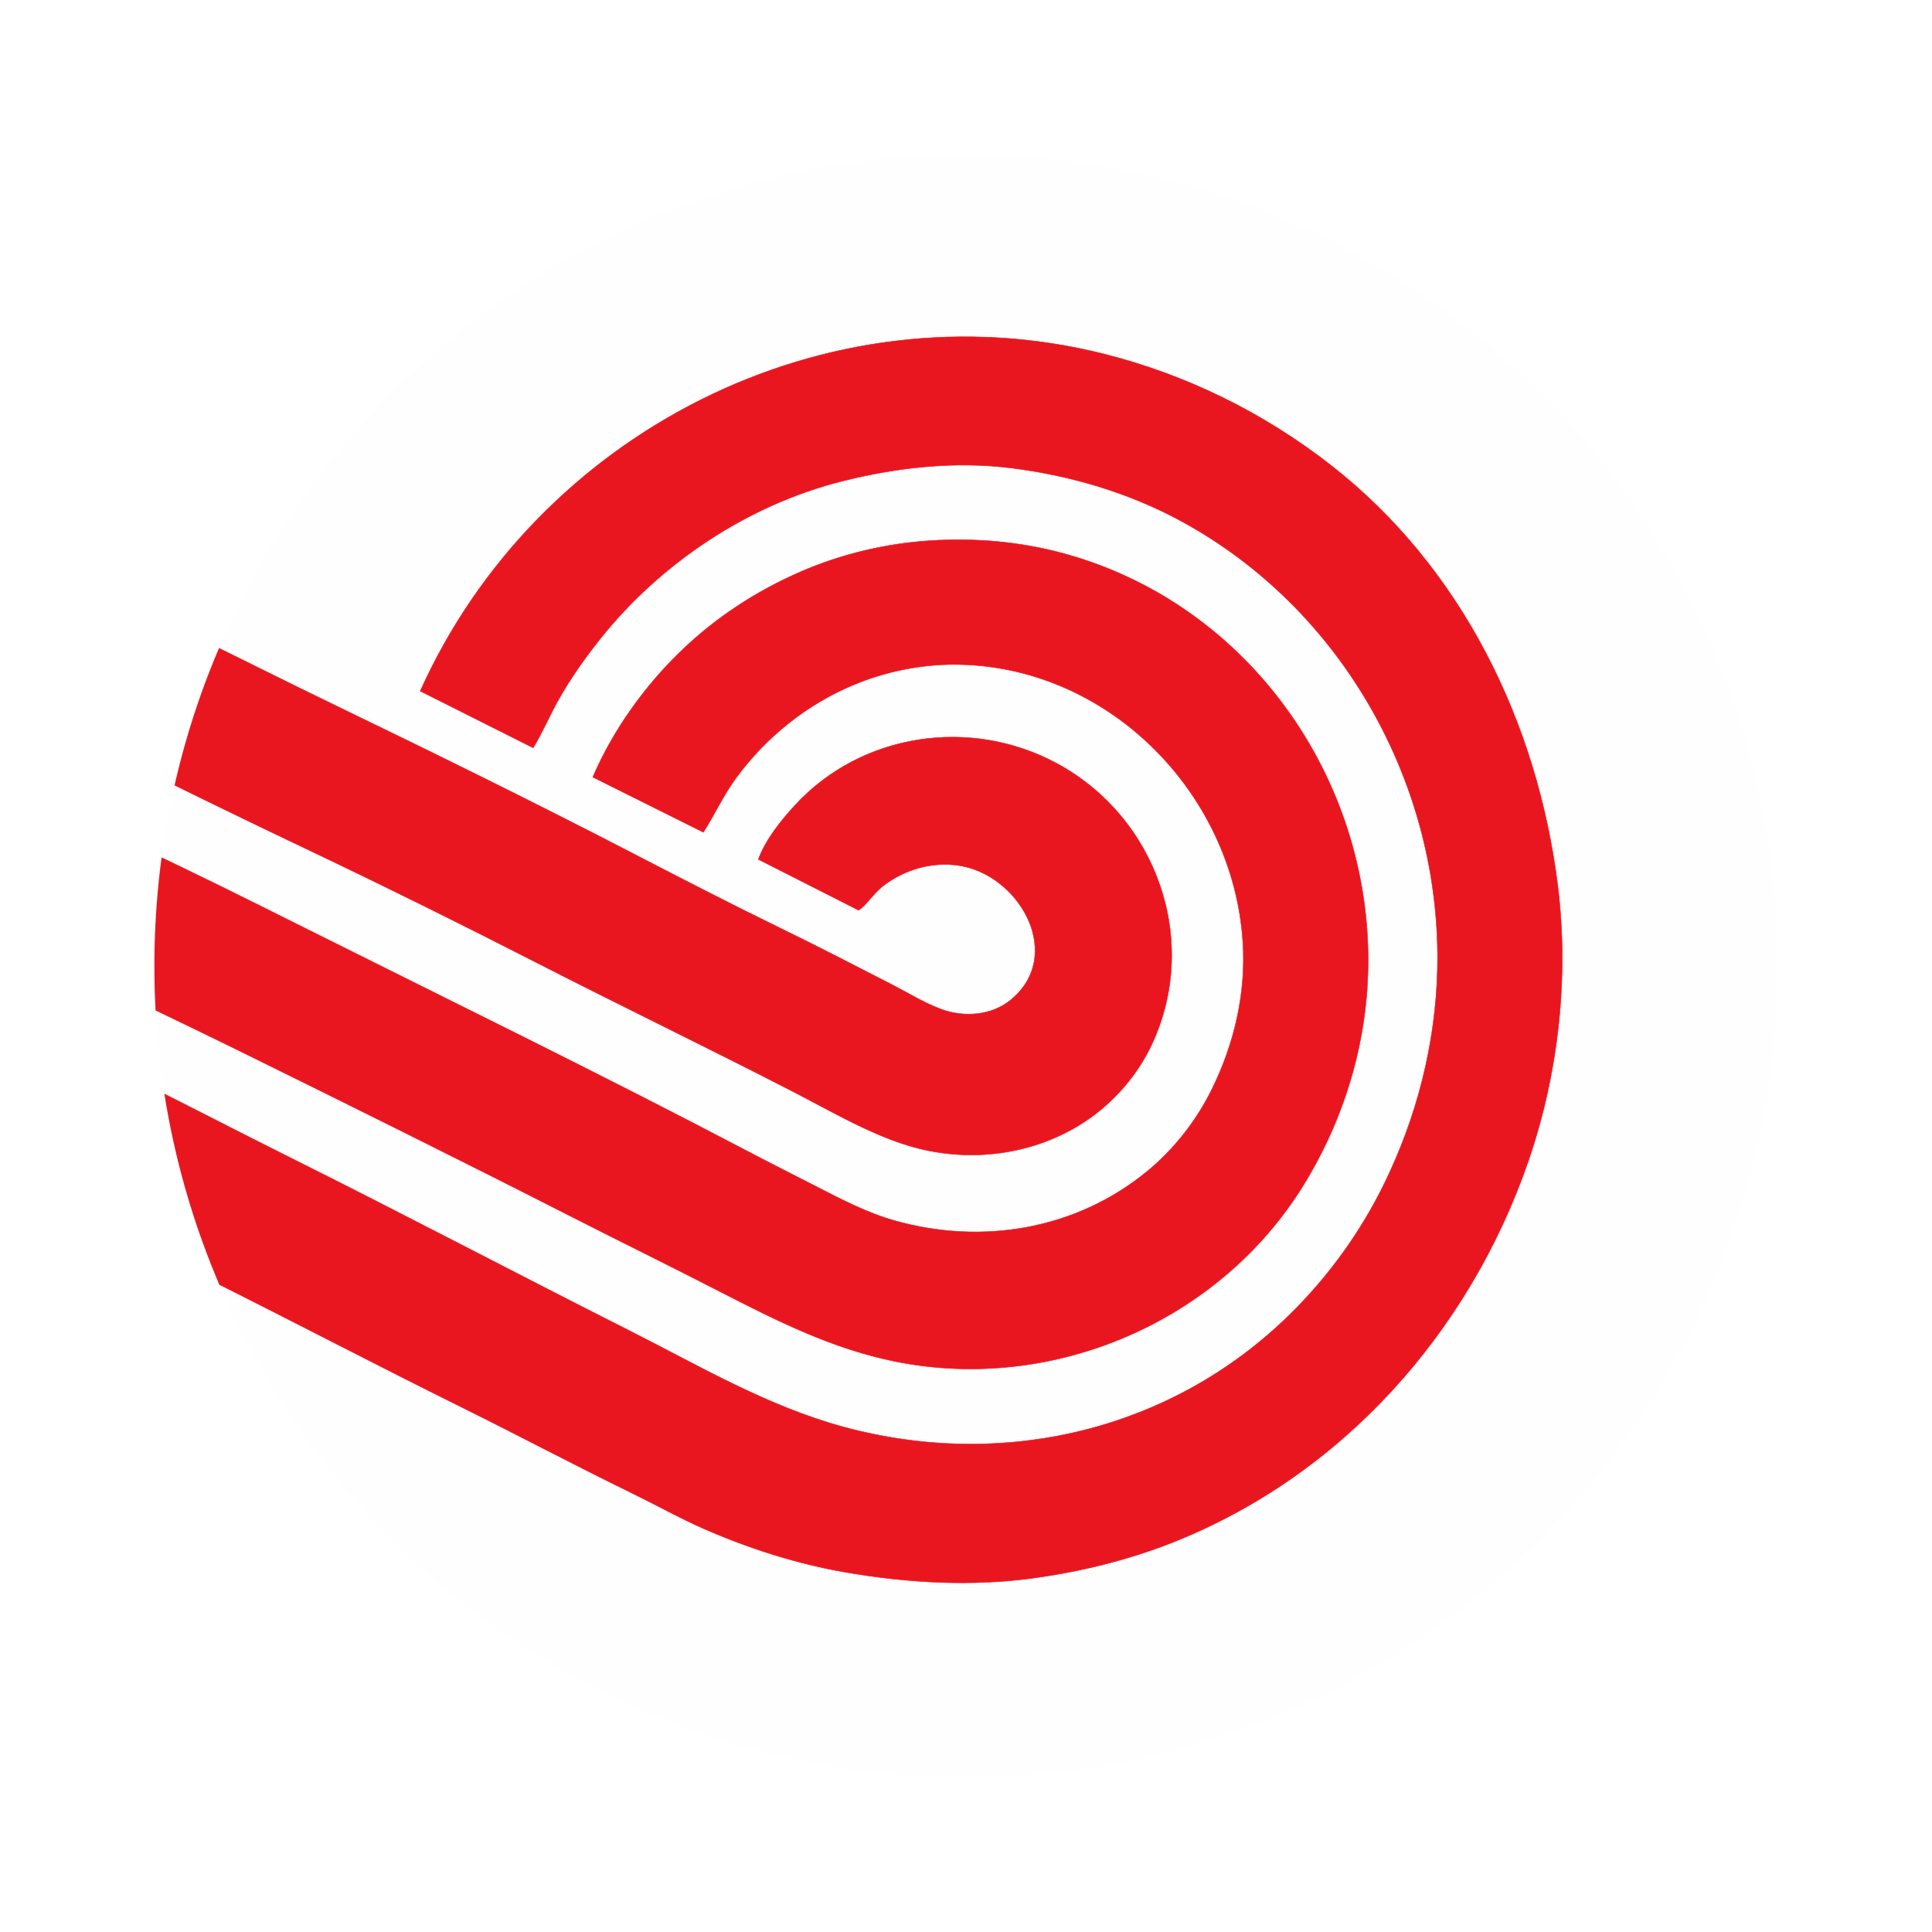
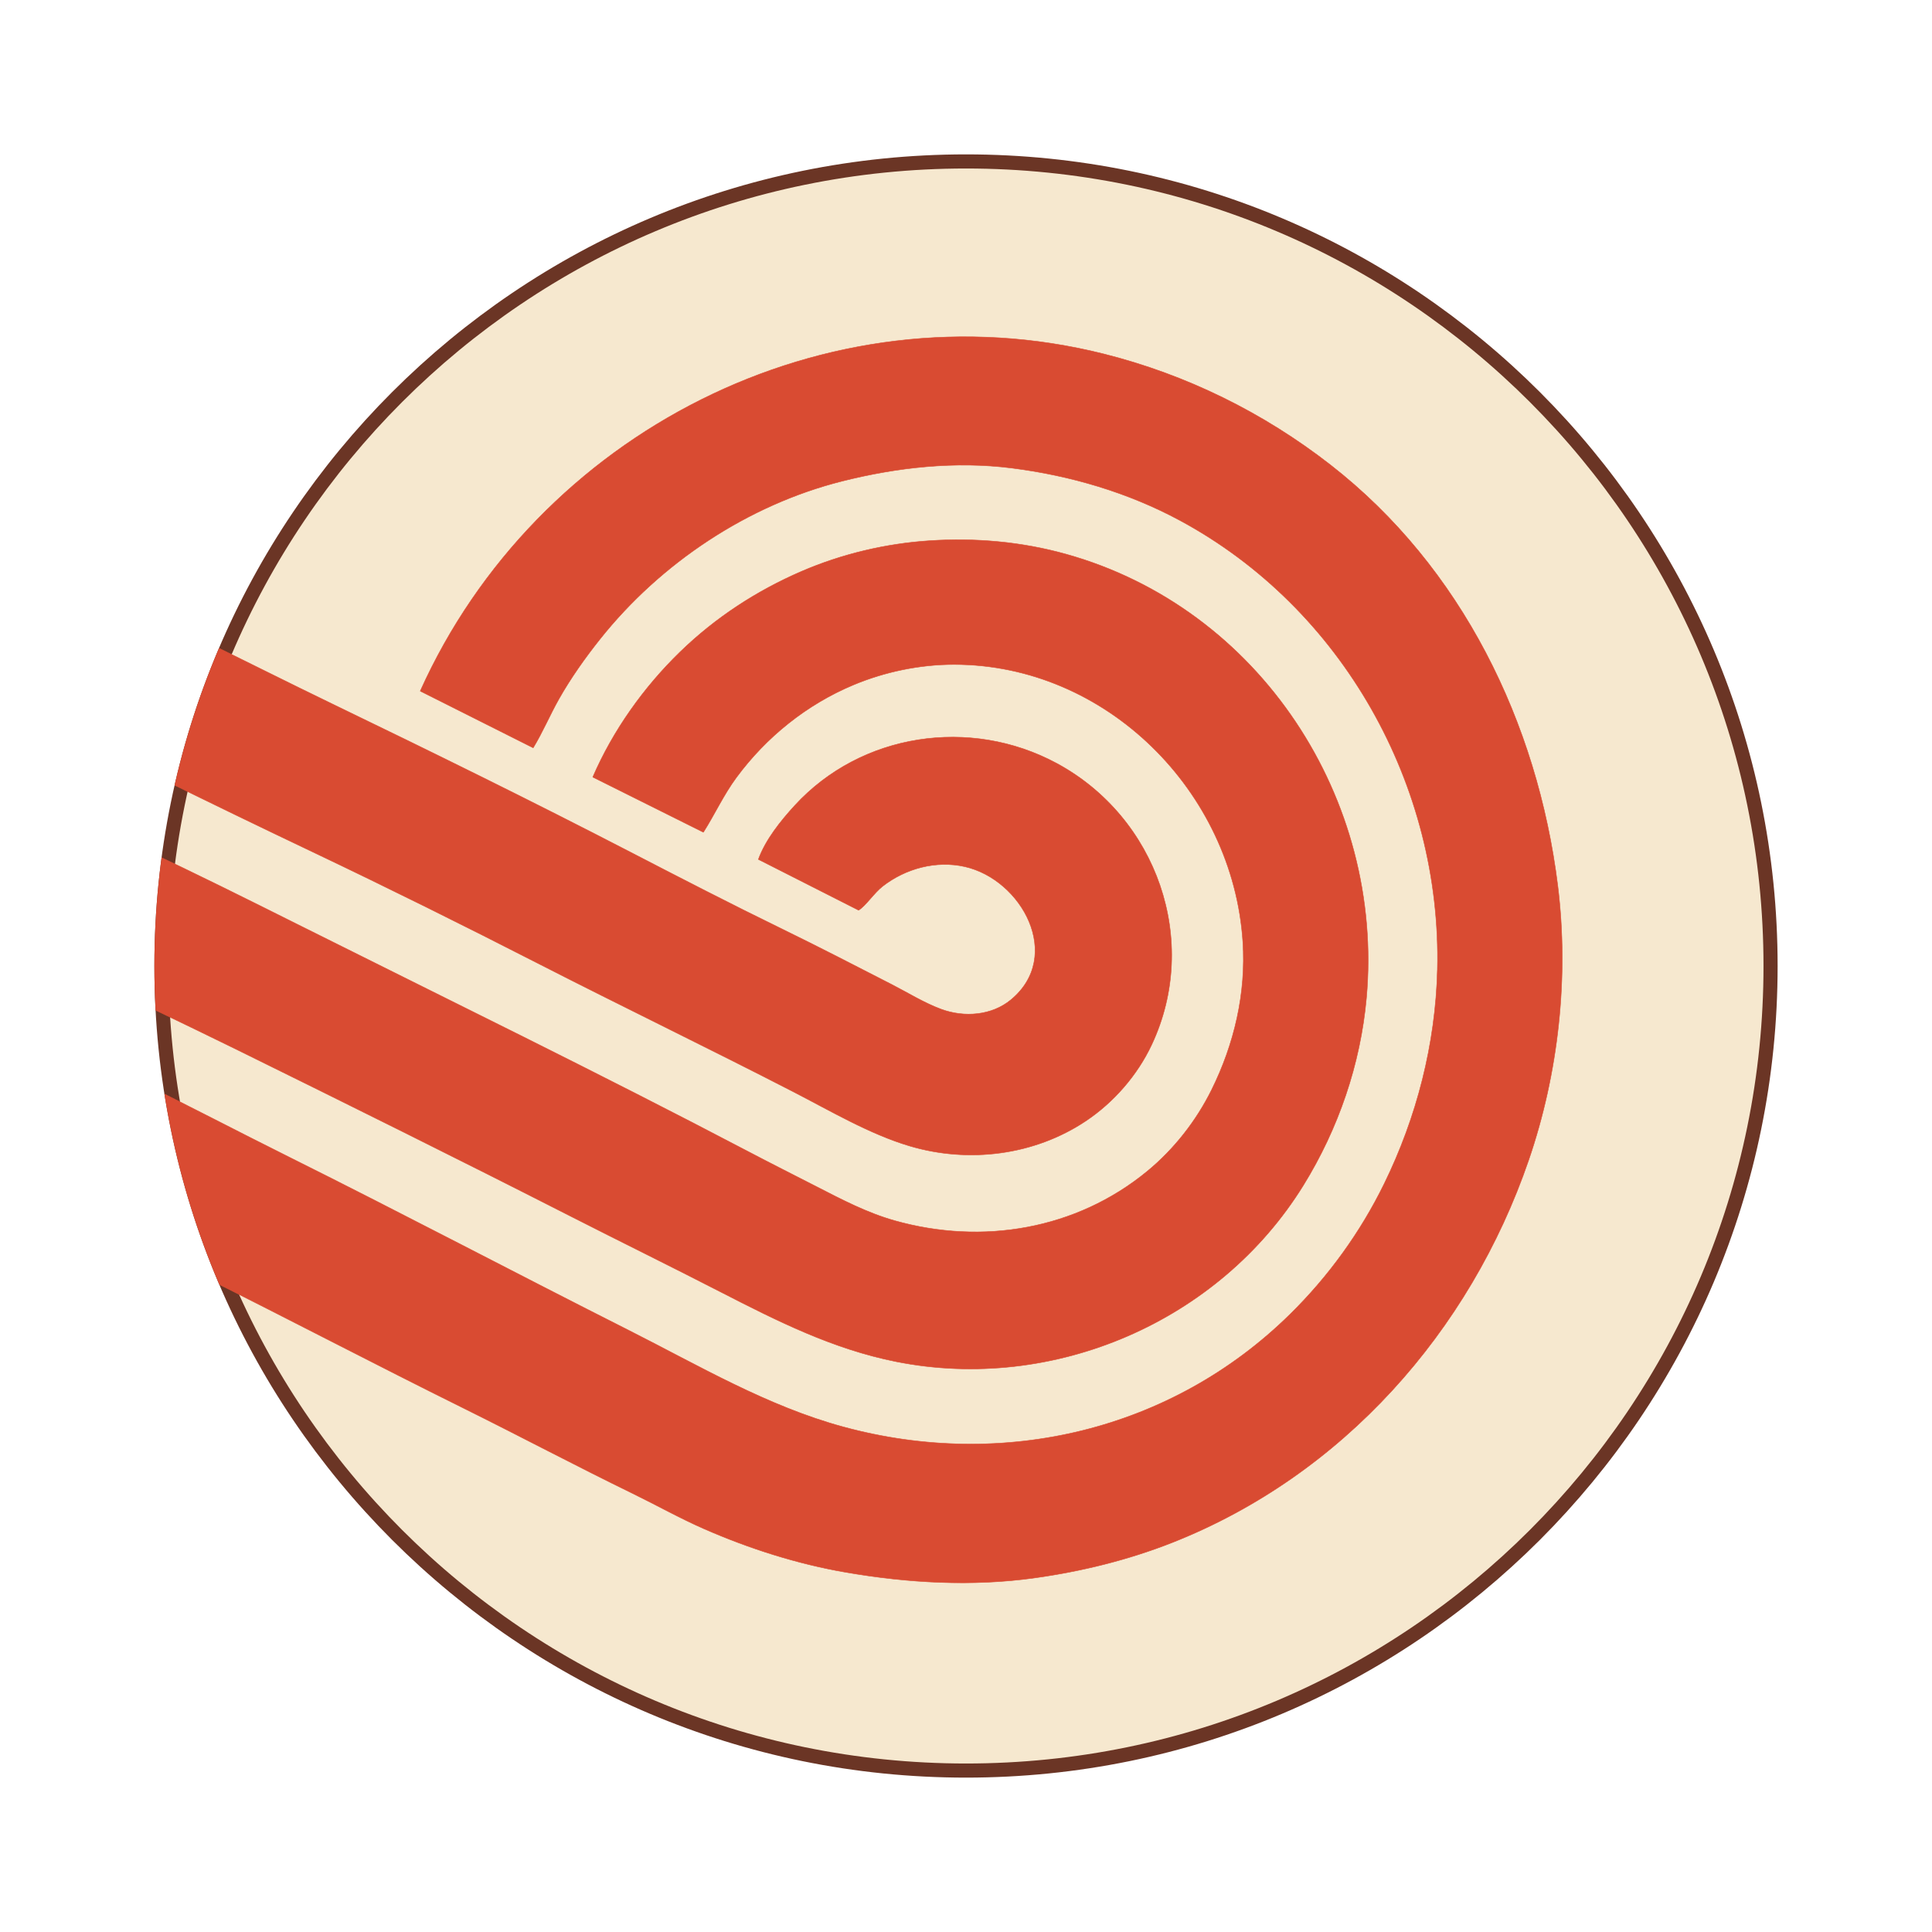
<svg xmlns="http://www.w3.org/2000/svg" viewBox="0 0 1095 1095" width="1095" height="1095">
  <defs>
    <clipPath id="badge">
      <circle cx="547.5" cy="547.5" r="460" />
    </clipPath>
  </defs>
-   <circle cx="547.5" cy="547.5" r="460" fill="#fefefe" />
+   <circle cx="547.5" cy="547.5" r="456" fill="#F6E8CF" stroke="#6B3525" stroke-width="8" />
  <path display="none" d="M547.5 67.5A480 480 0 1 1 547.5 1027.5A480 480 0 1 1 547.5 67.5ZM95.5 591.98C95.43 598.28 96.94 604.33 97.74 610.54C99.92 627.44 103.09 643.94 106.76 660.58C108.13 666.79 109.86 672.88 111.5 679.01C112.1 681.27 112.45 684.84 113.73 686.77C115.44 689.35 124.35 692.46 127.41 694.08C140.14 700.79 153.16 707.05 166.04 713.48C212.42 736.62 258.34 760.68 304.79 783.69C335.26 798.78 365.3 814.73 395.87 829.62C408.62 835.84 420.99 842.81 434 848.5C458.08 859.03 483.72 867.21 509.63 871.68C542.78 877.4 577.01 879.37 610.46 874.72C635.61 871.22 660.63 865.09 684.28 855.75C775.18 819.83 843.29 743.05 874.76 651.32C890.7 604.84 896.39 553.23 890.31 504.44C879.44 417.41 838.97 334.26 768.85 279.61C732.89 251.59 691.68 231.29 647.43 220.2C499.05 183.02 344.27 262.32 282.1 400.5C302.24 410.62 322.37 420.73 342.5 430.85C347.59 422.48 351.43 413.29 356.26 404.74C362.57 393.57 370.23 382.77 378.22 372.73C410.52 332.14 457.18 300.98 507.64 288.27C537.11 280.85 568.15 277.41 598.46 281.27C629.71 285.25 660.47 294.26 688.27 309.24C775.22 356.08 828.38 451.08 825.97 549.5C825 589.19 814.94 628.41 797.49 664.01C784.83 689.86 767.71 713.52 747.2 733.7C683.92 795.98 593.87 817.13 508.52 793.99C467.64 782.91 430.9 761.12 393.34 742.17C332.71 711.58 272.65 679.89 211.86 649.61C184.76 636.11 157.94 622.05 130.76 608.72C122.08 604.46 103.88 593.51 95.5 591.98ZM94.35 548.5C123.89 563.36 153.87 577.34 183.53 591.95C243.28 621.38 302.97 650.96 362.32 681.2C389.07 694.82 416.02 708.05 442.71 721.77C473.09 737.37 502.72 752.29 536.5 759.03C620.57 775.79 709.21 737.72 754.3 664.77C773.01 634.51 784.85 599.95 788.03 564.5C797.54 458.31 730.99 356.17 627.34 327.27C603.63 320.66 579.04 318.48 554.5 320.09C531.05 321.63 507.6 327.16 486 336.48C461.94 346.87 439.88 361.28 421.06 379.55C401.61 398.44 385.14 421.56 374.36 446.5C394.07 456.33 413.79 466.16 433.5 475.99C439.63 466.31 444.3 455.99 451.17 446.69C467.19 425 488.78 407.65 513.69 397.22C530.51 390.17 549.25 386.28 567.5 386.28C649.05 386.3 716.63 454.2 721.94 534.5C723.76 561.96 717.36 589.22 705.23 613.72C697.02 630.31 685.1 645.52 670.78 657.29C632.82 688.47 582.66 696.89 535.74 683.65C521 679.49 507.56 672.43 494.02 665.49C481.89 659.27 469.72 653.15 457.66 646.82C377.67 604.83 296.43 565.24 215.65 524.84C188.92 511.48 162.14 498.12 135.07 485.44C128.28 482.26 121.51 478.99 114.77 475.7C110.31 473.51 105.65 470.34 100.77 469.5C99.43 473.26 99.22 477.37 98.64 481.35C96.99 492.75 95.81 504.03 94.76 515.5C93.85 525.34 91.92 539.07 94.35 548.5ZM132.5 357.36C125.64 369.87 122.04 384.76 117.67 398.26C114.36 408.47 110.06 419.83 109.04 430.5C118.94 436.8 130.8 440.95 141.34 446.17C169.06 459.88 196.92 473.35 224.84 486.63C265.03 505.76 305 525.6 344.62 545.87C390.15 569.16 436.22 591.38 481.69 614.8C501.49 624.99 522.36 637.36 543.69 643.72C575.26 653.12 610.35 648.78 637.9 630.42C652.86 620.45 665.52 605.91 673.17 589.64C699.26 534.19 675.96 467.98 622.37 439.12C576.2 414.25 517.84 422.93 482.27 461.77C474.81 469.91 466.69 480.03 462.9 490.5C480.77 499.56 498.63 508.62 516.5 517.68C520.37 515.26 524.84 508.38 529.34 504.88C541.62 495.32 557.91 490.93 573.23 494.37C603.78 501.24 626.1 542.16 598 565.51C587.7 574.06 572.99 575.12 560.77 570.65C551.61 567.29 542.85 561.81 534.17 557.36C514.74 547.41 495.32 537.34 475.69 527.78C448.51 514.54 421.58 500.65 394.72 486.75C341.99 459.46 288.58 433.23 235.12 407.4C211.58 396.02 188.21 384.25 164.7 372.78C154.09 367.6 143.54 361.56 132.5 357.36Z" fill="#fefefe" fill-rule="evenodd" stroke="#fefefe" stroke-width="0.25" stroke-linejoin="round" />
  <g clip-path="url(#badge)">
-     <path transform="translate(-60.85 -32.85) scale(1.06)" d="M95.5 591.98C103.88 593.51 122.08 604.46 130.76 608.72C157.94 622.05 184.76 636.11 211.86 649.61C272.65 679.89 332.71 711.58 393.34 742.17C430.9 761.12 467.64 782.91 508.52 793.99C593.87 817.13 683.92 795.98 747.2 733.7C767.71 713.52 784.83 689.86 797.49 664.01C814.94 628.41 825 589.19 825.97 549.5C828.38 451.08 775.22 356.08 688.27 309.24C660.47 294.26 629.71 285.25 598.46 281.27C568.15 277.41 537.11 280.85 507.64 288.27C457.18 300.98 410.52 332.14 378.22 372.73C370.23 382.77 362.57 393.57 356.26 404.74C351.43 413.29 347.59 422.48 342.5 430.85C322.37 420.73 302.24 410.62 282.1 400.5C344.27 262.32 499.05 183.02 647.43 220.2C691.68 231.29 732.89 251.59 768.85 279.61C838.97 334.26 879.44 417.41 890.31 504.44C896.39 553.23 890.7 604.84 874.76 651.32C843.29 743.05 775.18 819.83 684.28 855.75C660.63 865.09 635.61 871.22 610.46 874.72C577.01 879.37 542.78 877.4 509.63 871.68C483.72 867.21 458.08 859.03 434 848.5C420.99 842.81 408.62 835.84 395.87 829.62C365.3 814.73 335.26 798.78 304.79 783.69C258.34 760.68 212.42 736.62 166.04 713.48C153.16 707.05 140.14 700.79 127.41 694.08C124.35 692.46 115.44 689.35 113.73 686.77C112.45 684.84 112.1 681.27 111.5 679.01C109.86 672.88 108.13 666.79 106.76 660.58C103.09 643.94 99.92 627.44 97.74 610.54C96.94 604.33 95.43 598.28 95.5 591.98ZM94.35 548.5C91.92 539.07 93.85 525.34 94.76 515.5C95.81 504.03 96.99 492.75 98.64 481.35C99.22 477.37 99.43 473.26 100.77 469.5C105.65 470.34 110.31 473.51 114.77 475.7C121.51 478.99 128.28 482.26 135.07 485.44C162.14 498.12 188.92 511.48 215.65 524.84C296.43 565.24 377.67 604.83 457.66 646.82C469.72 653.15 481.89 659.27 494.02 665.49C507.56 672.43 521 679.49 535.74 683.65C582.66 696.89 632.82 688.47 670.78 657.29C685.1 645.52 697.02 630.31 705.23 613.72C717.36 589.22 723.76 561.96 721.94 534.5C716.63 454.2 649.05 386.3 567.5 386.28C549.25 386.28 530.51 390.17 513.69 397.22C488.78 407.65 467.19 425 451.17 446.69C444.3 455.99 439.63 466.31 433.5 475.99C413.79 466.16 394.07 456.33 374.36 446.5C385.14 421.56 401.61 398.44 421.06 379.55C439.88 361.28 461.94 346.87 486 336.48C507.6 327.16 531.05 321.63 554.5 320.09C579.04 318.48 603.63 320.66 627.34 327.27C730.99 356.17 797.54 458.31 788.03 564.5C784.85 599.95 773.01 634.51 754.3 664.77C709.21 737.72 620.57 775.79 536.5 759.03C502.72 752.29 473.09 737.37 442.71 721.77C416.02 708.05 389.07 694.82 362.32 681.2C302.97 650.96 243.28 621.38 183.53 591.95C153.87 577.34 123.89 563.36 94.35 548.5ZM132.5 357.36C143.54 361.56 154.09 367.6 164.7 372.78C188.21 384.25 211.58 396.02 235.12 407.4C288.58 433.23 341.99 459.46 394.72 486.75C421.58 500.65 448.51 514.54 475.69 527.78C495.32 537.34 514.74 547.41 534.17 557.36C542.85 561.81 551.61 567.29 560.77 570.65C572.99 575.12 587.7 574.06 598 565.51C626.1 542.16 603.78 501.24 573.23 494.37C557.91 490.93 541.62 495.32 529.34 504.88C524.84 508.38 520.37 515.26 516.5 517.68C498.63 508.62 480.77 499.56 462.9 490.5C466.69 480.03 474.81 469.91 482.27 461.77C517.84 422.93 576.2 414.25 622.37 439.12C675.96 467.98 699.26 534.19 673.17 589.64C665.52 605.91 652.86 620.45 637.9 630.42C610.35 648.78 575.26 653.12 543.69 643.72C522.36 637.36 501.49 624.99 481.69 614.8C436.22 591.38 390.15 569.16 344.62 545.87C305 525.6 265.03 505.76 224.84 486.63C196.92 473.35 169.06 459.88 141.34 446.17C130.8 440.95 118.94 436.8 109.04 430.5C110.06 419.83 114.36 408.47 117.67 398.26C122.04 384.76 125.64 369.87 132.5 357.36Z" fill="#e91620" fill-rule="evenodd" stroke="#e91620" stroke-width="0.25" stroke-linejoin="round" />
+     <path transform="translate(-60.85 -32.85) scale(1.06)" d="M95.5 591.98C103.88 593.51 122.08 604.46 130.76 608.72C157.94 622.05 184.76 636.11 211.86 649.61C272.65 679.89 332.71 711.58 393.34 742.17C430.9 761.12 467.64 782.91 508.52 793.99C593.87 817.13 683.92 795.98 747.2 733.7C767.71 713.52 784.83 689.86 797.49 664.01C814.94 628.41 825 589.19 825.97 549.5C828.38 451.08 775.22 356.08 688.27 309.24C660.47 294.26 629.71 285.25 598.46 281.27C568.15 277.41 537.11 280.85 507.64 288.27C457.18 300.98 410.52 332.14 378.22 372.73C370.23 382.77 362.57 393.57 356.26 404.74C351.43 413.29 347.59 422.48 342.5 430.85C322.37 420.73 302.24 410.62 282.1 400.5C344.27 262.32 499.05 183.02 647.43 220.2C691.68 231.29 732.89 251.59 768.85 279.61C838.97 334.26 879.44 417.41 890.31 504.44C896.39 553.23 890.7 604.84 874.76 651.32C843.29 743.05 775.18 819.83 684.28 855.75C660.63 865.09 635.61 871.22 610.46 874.72C577.01 879.37 542.78 877.4 509.63 871.68C483.72 867.21 458.08 859.03 434 848.5C420.99 842.81 408.62 835.84 395.87 829.62C365.3 814.73 335.26 798.78 304.79 783.69C258.34 760.68 212.42 736.62 166.04 713.48C153.16 707.05 140.14 700.79 127.41 694.08C124.35 692.46 115.44 689.35 113.73 686.77C112.45 684.84 112.1 681.27 111.5 679.01C109.86 672.88 108.13 666.79 106.76 660.58C103.09 643.94 99.92 627.44 97.74 610.54C96.94 604.33 95.43 598.28 95.5 591.98ZM94.35 548.5C91.92 539.07 93.85 525.34 94.76 515.5C95.81 504.03 96.99 492.75 98.64 481.35C99.22 477.37 99.43 473.26 100.77 469.5C105.65 470.34 110.31 473.51 114.77 475.7C121.51 478.99 128.28 482.26 135.07 485.44C162.14 498.12 188.92 511.48 215.65 524.84C296.43 565.24 377.67 604.83 457.66 646.82C469.72 653.15 481.89 659.27 494.02 665.49C507.56 672.43 521 679.49 535.74 683.65C582.66 696.89 632.82 688.47 670.78 657.29C685.1 645.52 697.02 630.31 705.23 613.72C717.36 589.22 723.76 561.96 721.94 534.5C716.63 454.2 649.05 386.3 567.5 386.28C549.25 386.28 530.51 390.17 513.69 397.22C488.78 407.65 467.19 425 451.17 446.69C444.3 455.99 439.63 466.31 433.5 475.99C413.79 466.16 394.07 456.33 374.36 446.5C385.14 421.56 401.61 398.44 421.06 379.55C439.88 361.28 461.94 346.87 486 336.48C507.6 327.16 531.05 321.63 554.5 320.09C579.04 318.48 603.63 320.66 627.34 327.27C730.99 356.17 797.54 458.31 788.03 564.5C784.85 599.95 773.01 634.51 754.3 664.77C709.21 737.72 620.57 775.79 536.5 759.03C502.72 752.29 473.09 737.37 442.71 721.77C416.02 708.05 389.07 694.82 362.32 681.2C302.97 650.96 243.28 621.38 183.53 591.95C153.87 577.34 123.89 563.36 94.35 548.5ZM132.5 357.36C143.54 361.56 154.09 367.6 164.7 372.78C188.21 384.25 211.58 396.02 235.12 407.4C288.58 433.23 341.99 459.46 394.72 486.75C421.58 500.65 448.51 514.54 475.69 527.78C495.32 537.34 514.74 547.41 534.17 557.36C542.85 561.81 551.61 567.29 560.77 570.65C572.99 575.12 587.7 574.06 598 565.51C626.1 542.16 603.78 501.24 573.23 494.37C557.91 490.93 541.62 495.32 529.34 504.88C524.84 508.38 520.37 515.26 516.5 517.68C498.63 508.62 480.77 499.56 462.9 490.5C466.69 480.03 474.81 469.91 482.27 461.77C517.84 422.93 576.2 414.25 622.37 439.12C675.96 467.98 699.26 534.19 673.17 589.64C665.52 605.91 652.86 620.45 637.9 630.42C610.35 648.78 575.26 653.12 543.69 643.72C522.36 637.36 501.49 624.99 481.69 614.8C436.22 591.38 390.15 569.16 344.62 545.87C305 525.6 265.03 505.76 224.84 486.63C196.92 473.35 169.06 459.88 141.34 446.17C130.8 440.95 118.94 436.8 109.04 430.5C110.06 419.83 114.36 408.47 117.67 398.26C122.04 384.76 125.64 369.87 132.5 357.36Z" fill="#D94B32" fill-rule="evenodd" stroke="#D94B32" stroke-width="0.25" stroke-linejoin="round" />
  </g>
</svg>
